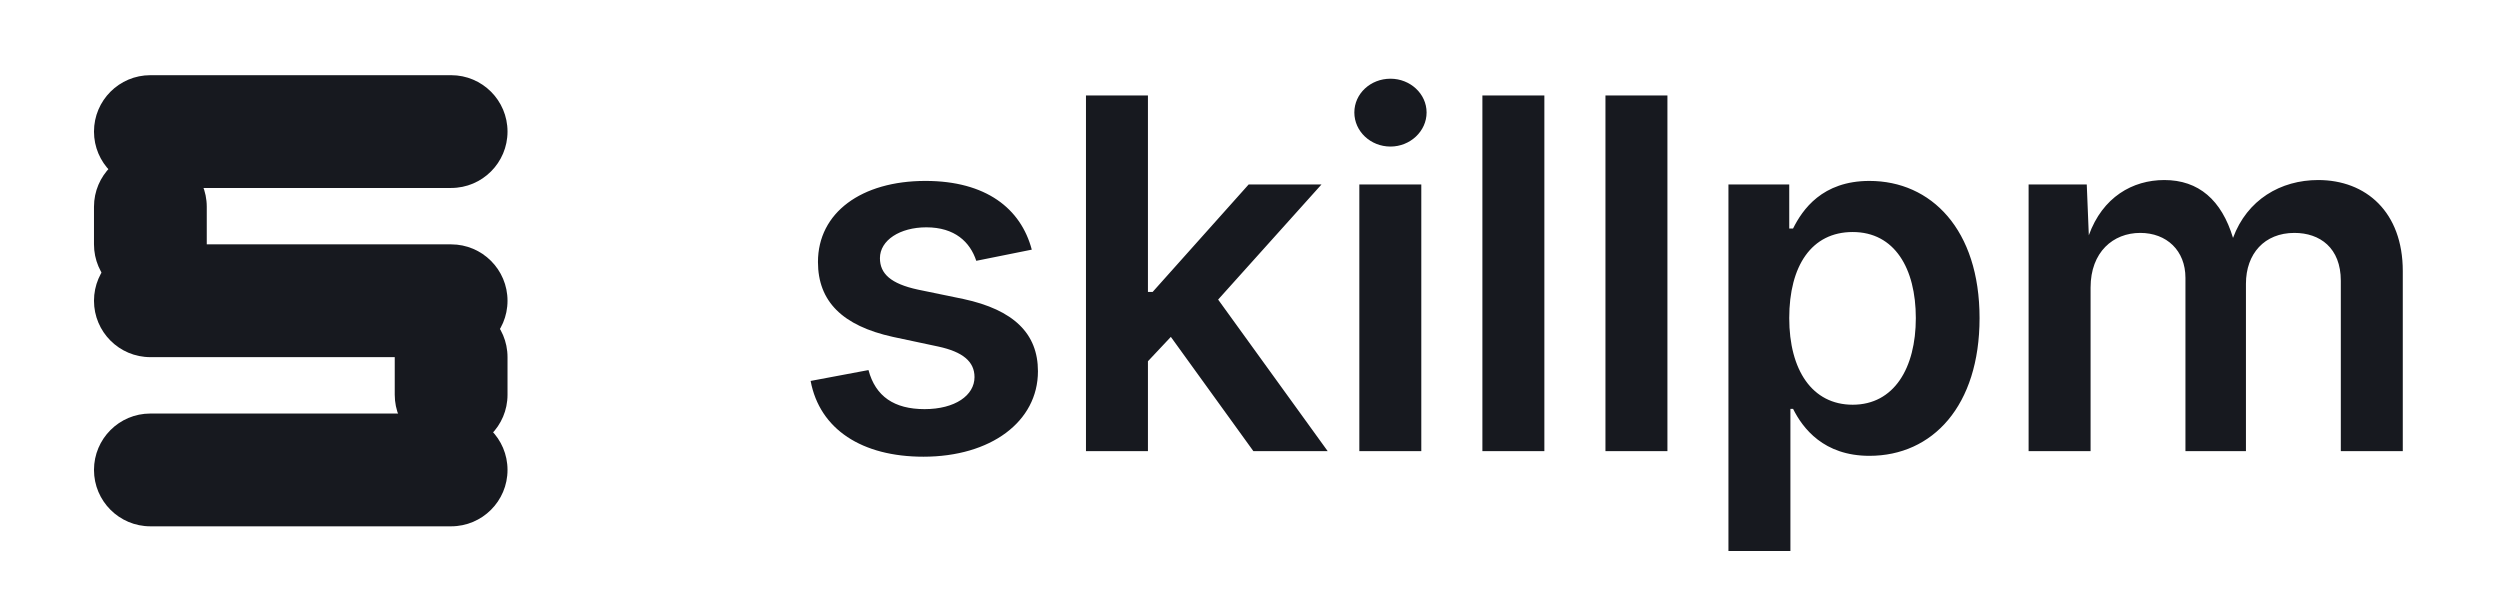
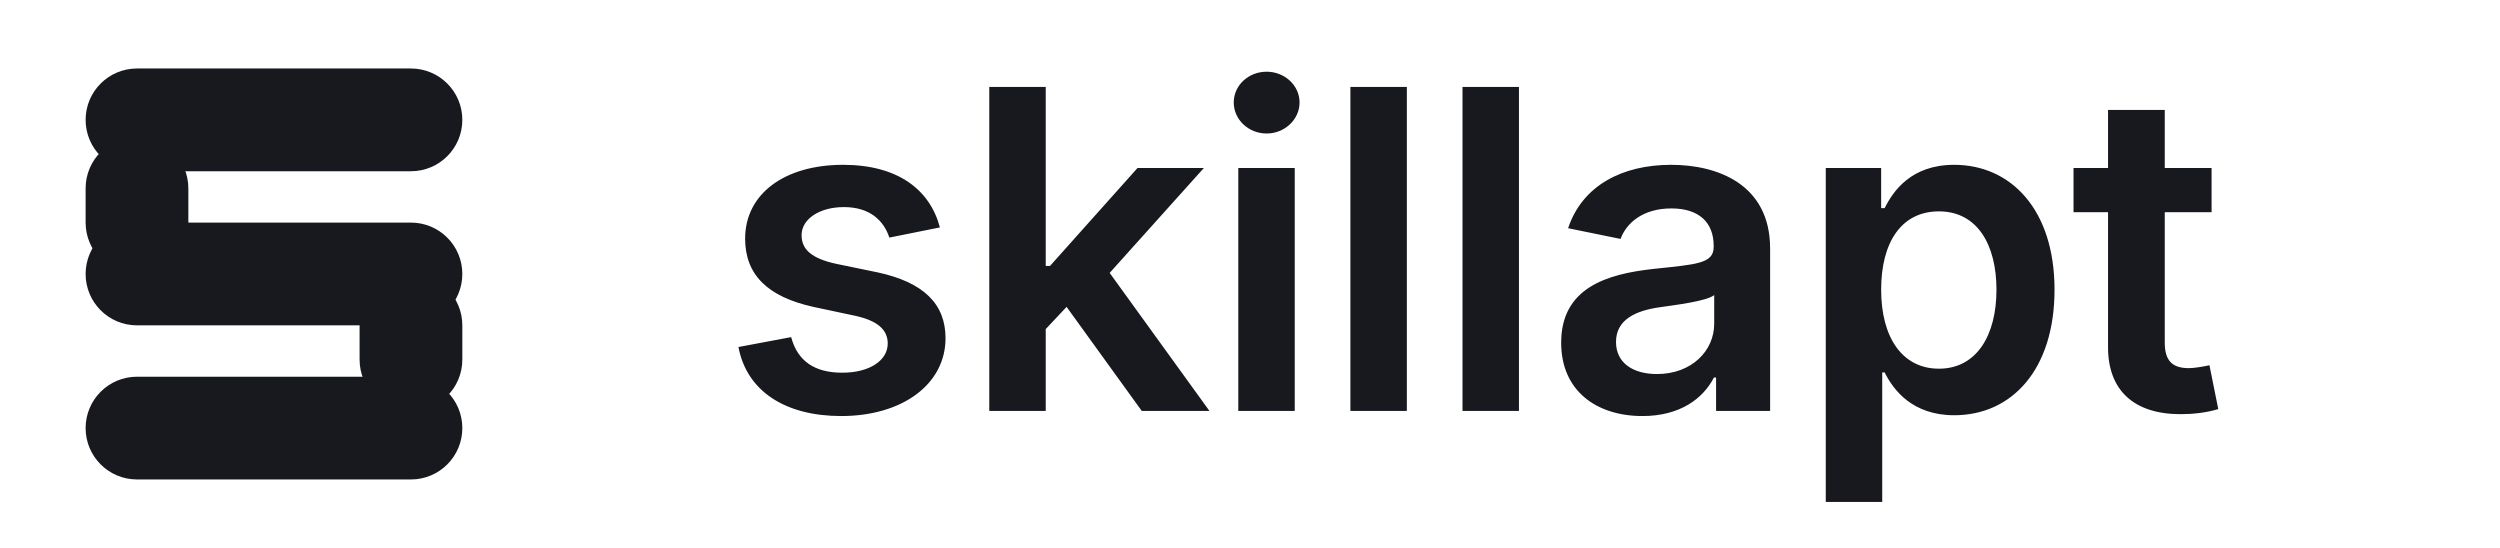
- <svg xmlns="http://www.w3.org/2000/svg" viewBox="0 0 133 32" role="img" aria-label="skillpm monochrome">
+ <svg xmlns="http://www.w3.org/2000/svg" viewBox="0 0 146 32" role="img" aria-label="skillapt monochrome">
  <g fill="#17191F">
    <rect x="5" y="4" width="22" height="6" rx="3" />
    <rect x="5" y="8" width="6" height="8" rx="3" />
    <rect x="5" y="13" width="22" height="6" rx="3" />
    <rect x="21" y="16" width="6" height="8" rx="3" />
    <rect x="5" y="22" width="22" height="6" rx="3" />
-     <text x="42" y="24" font-family="Inter,Arial,sans-serif" font-size="26" font-weight="600" letter-spacing="-.26">skillpm</text>
+     <text x="42" y="24" font-family="Inter,Arial,sans-serif" font-size="26" font-weight="600" letter-spacing="-.26">skillapt</text>
  </g>
</svg>
